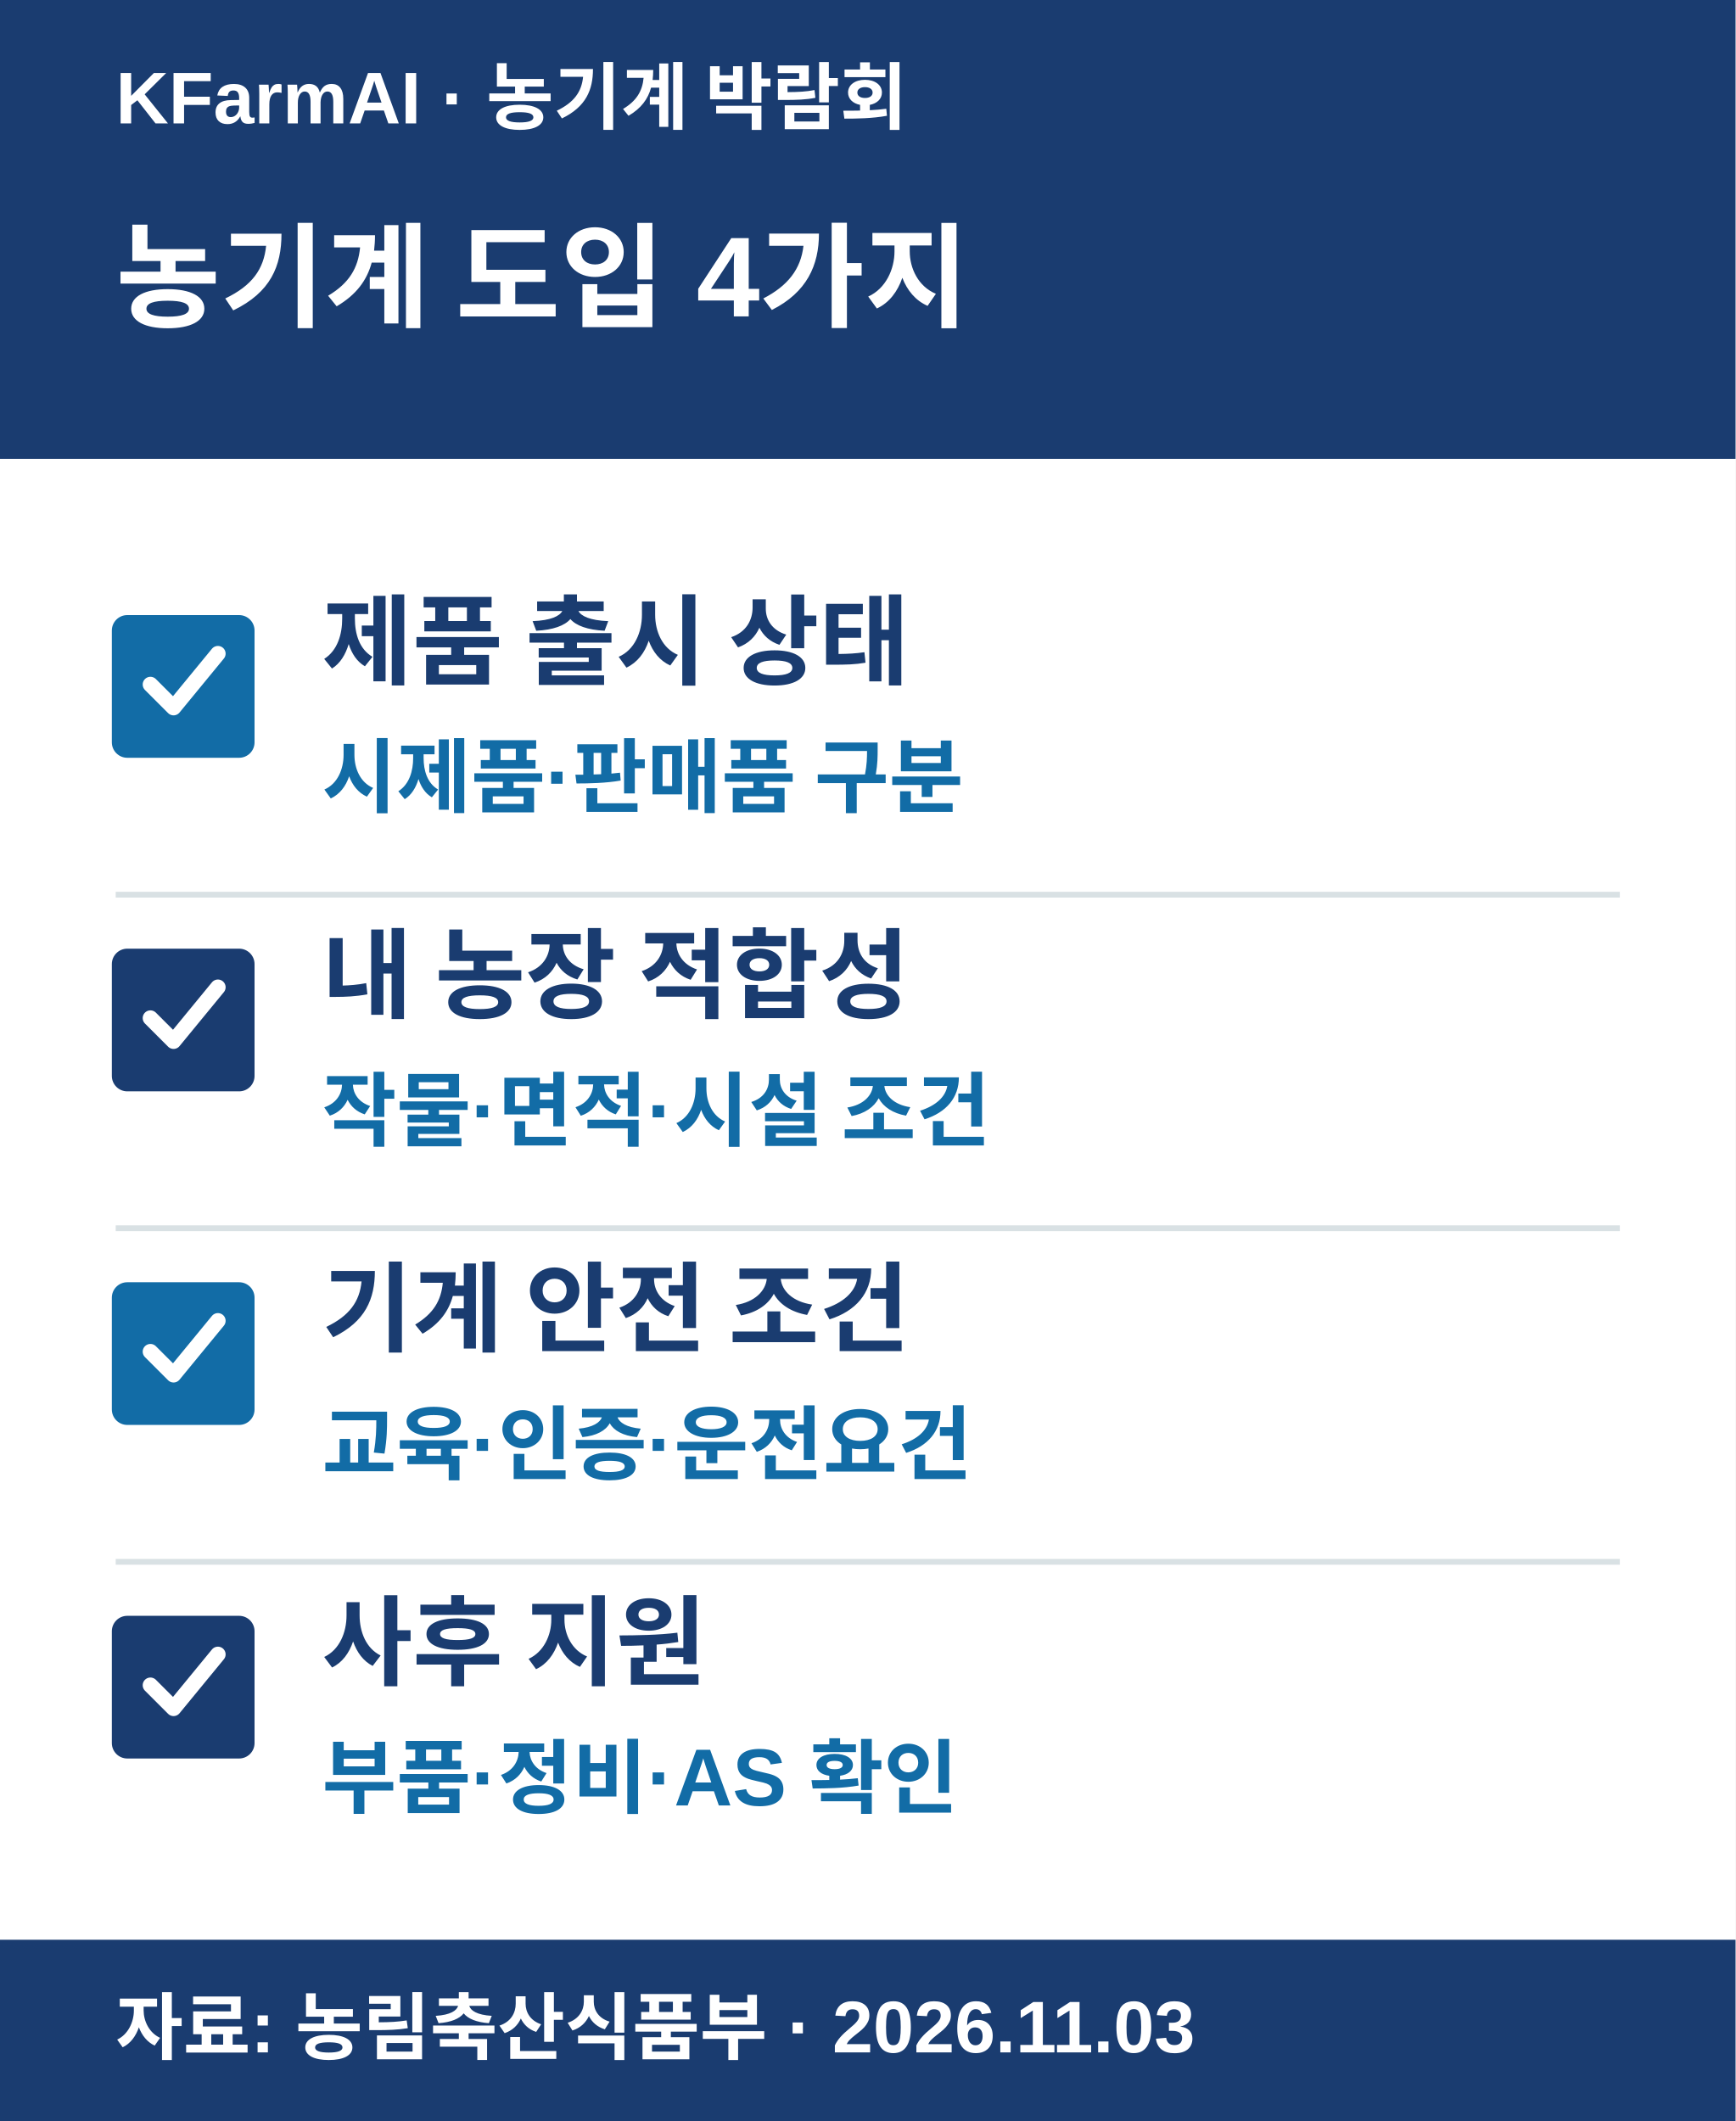
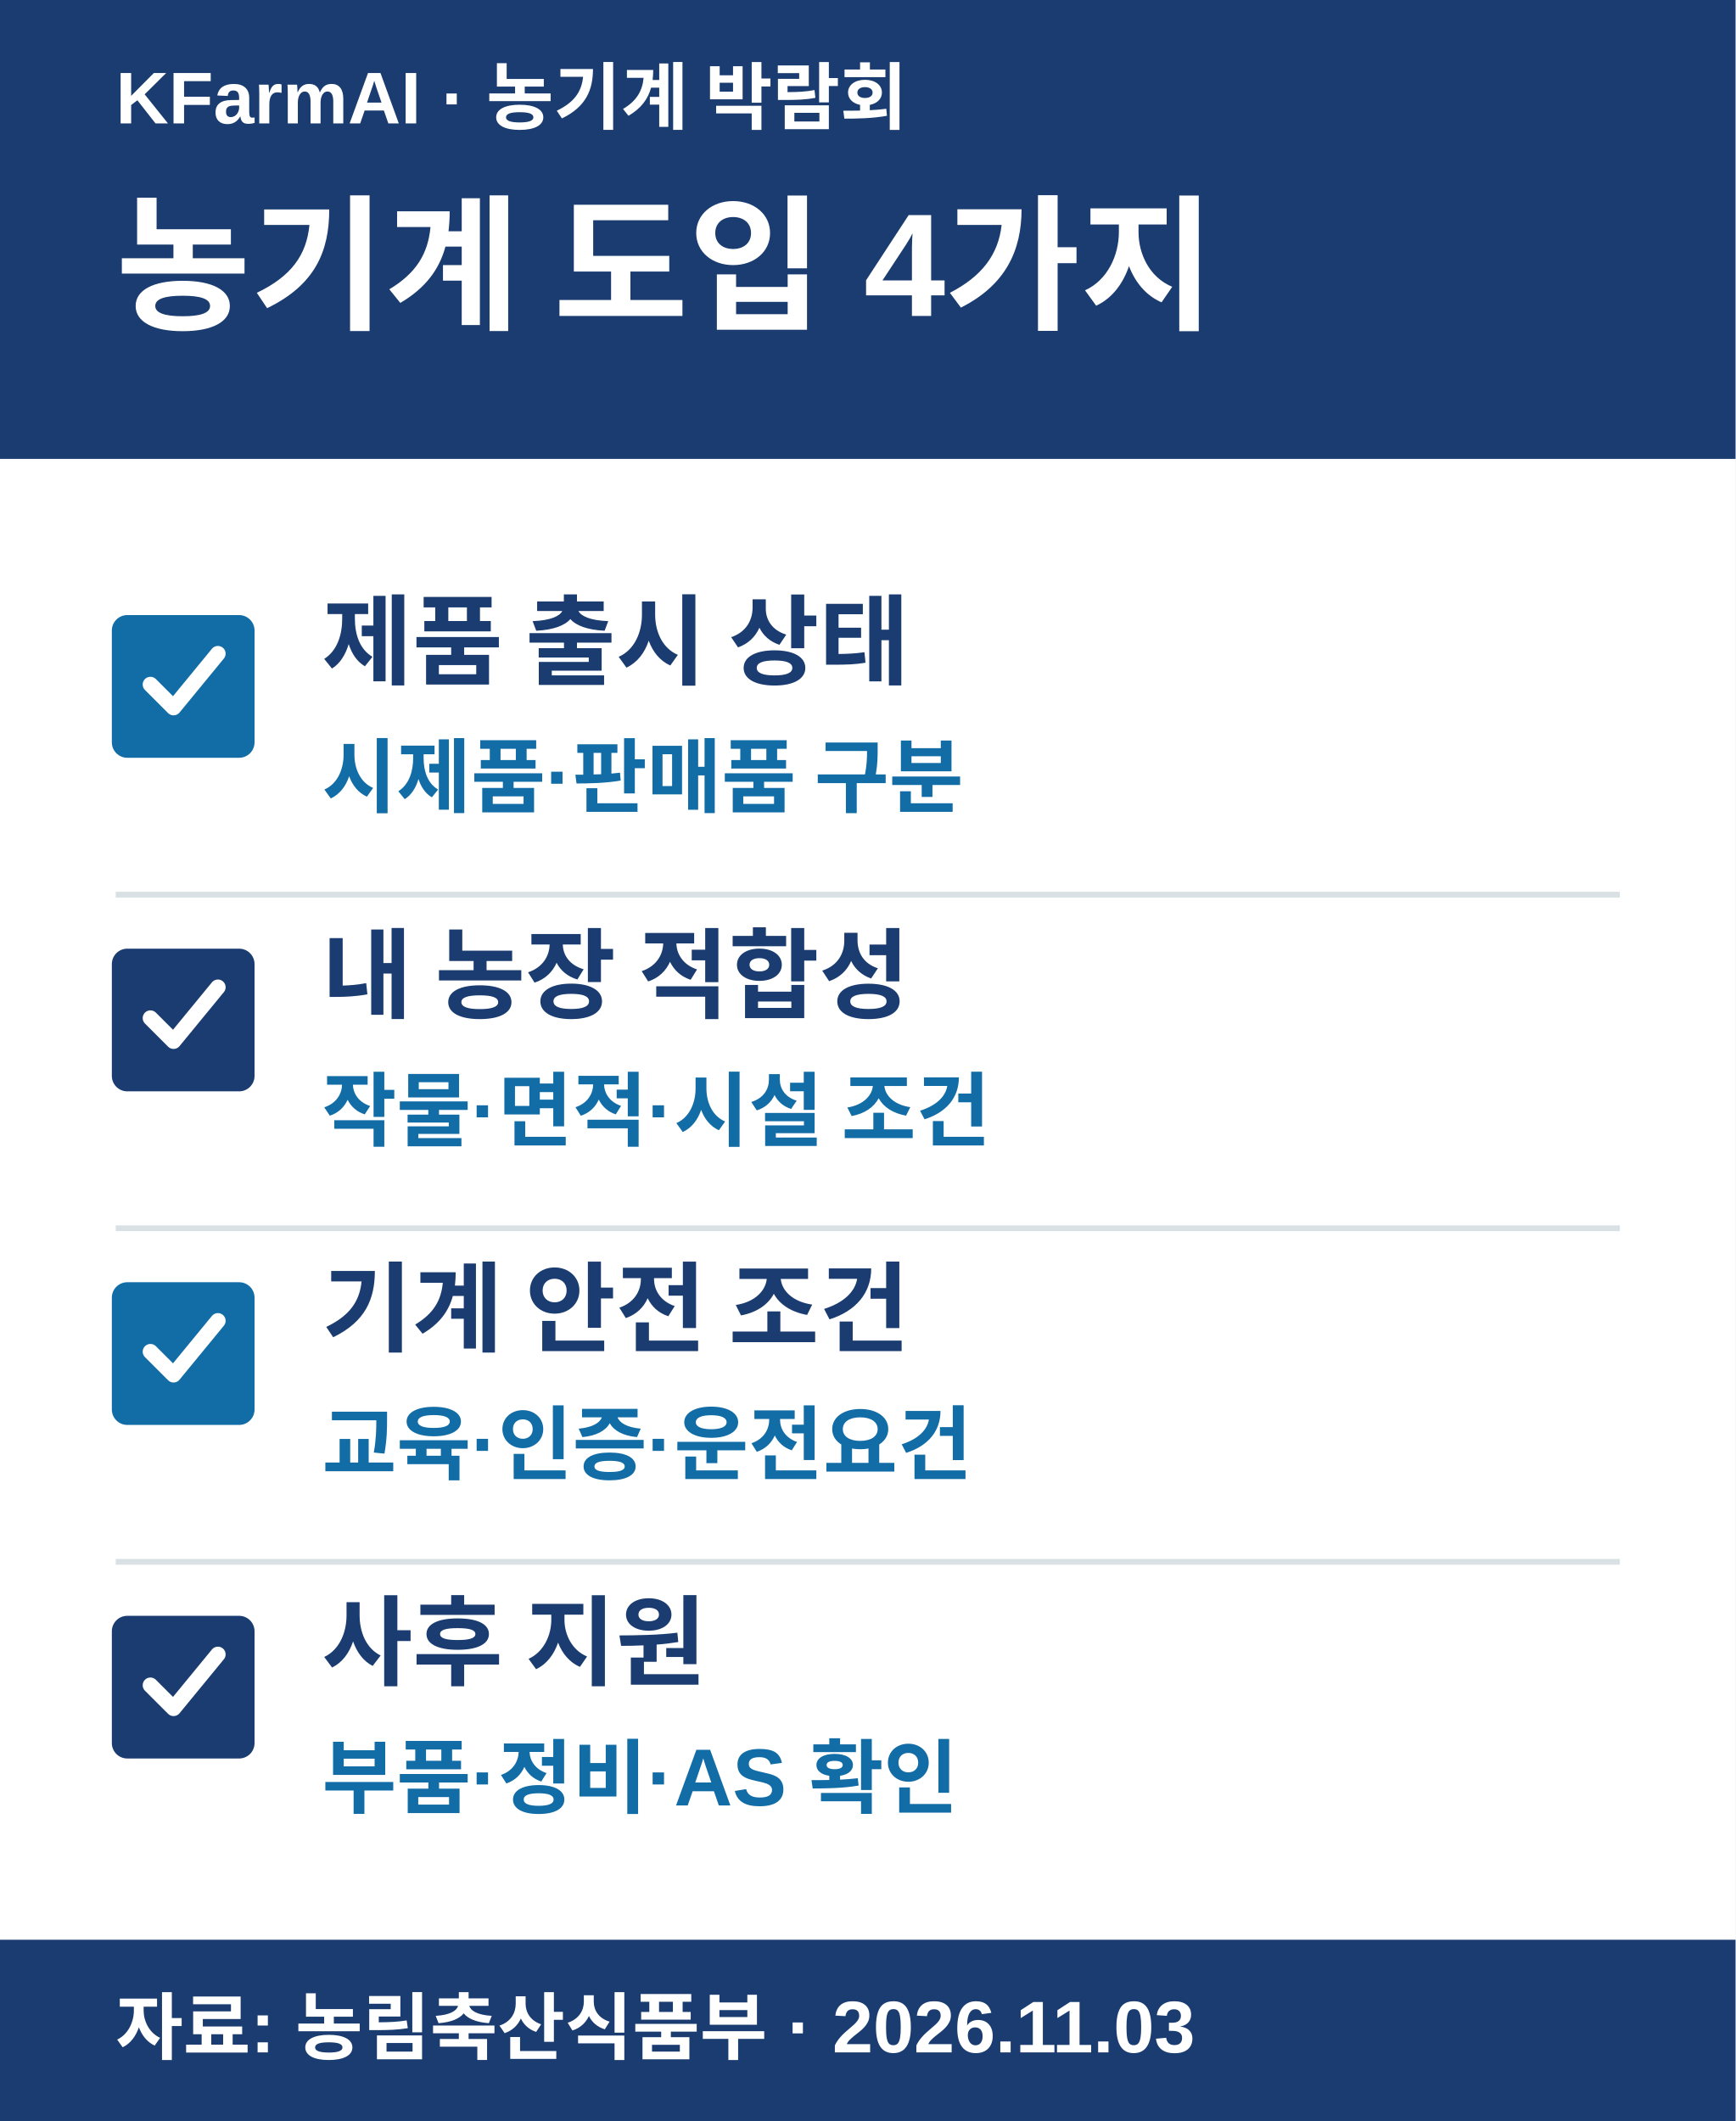
<svg xmlns="http://www.w3.org/2000/svg" width="900" height="1100" viewBox="0 0 900 1100" role="img" aria-labelledby="title desc">
  <g font-family="'Noto Sans KR','Malgun Gothic',Arial,sans-serif">
    <rect width="900" height="1100" fill="#ffffff" />
    <rect width="900" height="238" fill="#1A3C70" />
    <text x="60" y="64" fill="#ffffff" font-size="38" font-weight="630">KFarmAI  ·  농기계 박람회</text>
-     <text x="60" y="165" fill="#ffffff" font-size="59" font-weight="840">농기계 도입 4가지</text>
+     <text x="60" y="165" fill="#ffffff" font-size="76" font-weight="840">농기계 도입 4가지</text>
    <g transform="translate(0 68)">
      <rect x="58" y="251" width="74" height="74" rx="8" fill="#126CA6" />
      <path d="M78 287 l12 12 23 -28" fill="none" stroke="#fff" stroke-width="8" stroke-linecap="round" stroke-linejoin="round" />
      <text x="167" y="283" fill="#1A3C70" font-size="51" font-weight="825">제품 출시 상태</text>
      <text x="167" y="350" fill="#126CA6" font-size="42" font-weight="590">시제품·판매품 구분</text>
      <path d="M60 396 H840" stroke="#D9E1E4" stroke-width="3" />
      <rect x="58" y="424" width="74" height="74" rx="8" fill="#1A3C70" />
      <path d="M78 460 l12 12 23 -28" fill="none" stroke="#fff" stroke-width="8" stroke-linecap="round" stroke-linejoin="round" />
      <text x="167" y="456" fill="#1A3C70" font-size="51" font-weight="825">내 농장 적합성</text>
      <text x="167" y="523" fill="#126CA6" font-size="42" font-weight="590">작물·면적·시설 조건</text>
      <path d="M60 569 H840" stroke="#D9E1E4" stroke-width="3" />
      <rect x="58" y="597" width="74" height="74" rx="8" fill="#126CA6" />
      <path d="M78 633 l12 12 23 -28" fill="none" stroke="#fff" stroke-width="8" stroke-linecap="round" stroke-linejoin="round" />
      <text x="167" y="629" fill="#1A3C70" font-size="51" font-weight="825">기계 안전 조건</text>
      <text x="167" y="696" fill="#126CA6" font-size="42" font-weight="590">교육·인증·운전요건</text>
      <path d="M60 742 H840" stroke="#D9E1E4" stroke-width="3" />
      <rect x="58" y="770" width="74" height="74" rx="8" fill="#1A3C70" />
      <path d="M78 806 l12 12 23 -28" fill="none" stroke="#fff" stroke-width="8" stroke-linecap="round" stroke-linejoin="round" />
      <text x="167" y="802" fill="#1A3C70" font-size="51" font-weight="825">사후 지원</text>
      <text x="167" y="869" fill="#126CA6" font-size="42" font-weight="590">부품·정비·AS 확인</text>
    </g>
    <rect x="0" y="1006" width="900" height="94" fill="#1A3C70" />
    <text x="60" y="1065" fill="#ffffff" font-size="38" font-weight="620">자료: 농림축산식품부  ·  2026.11.03</text>
  </g>
</svg>
